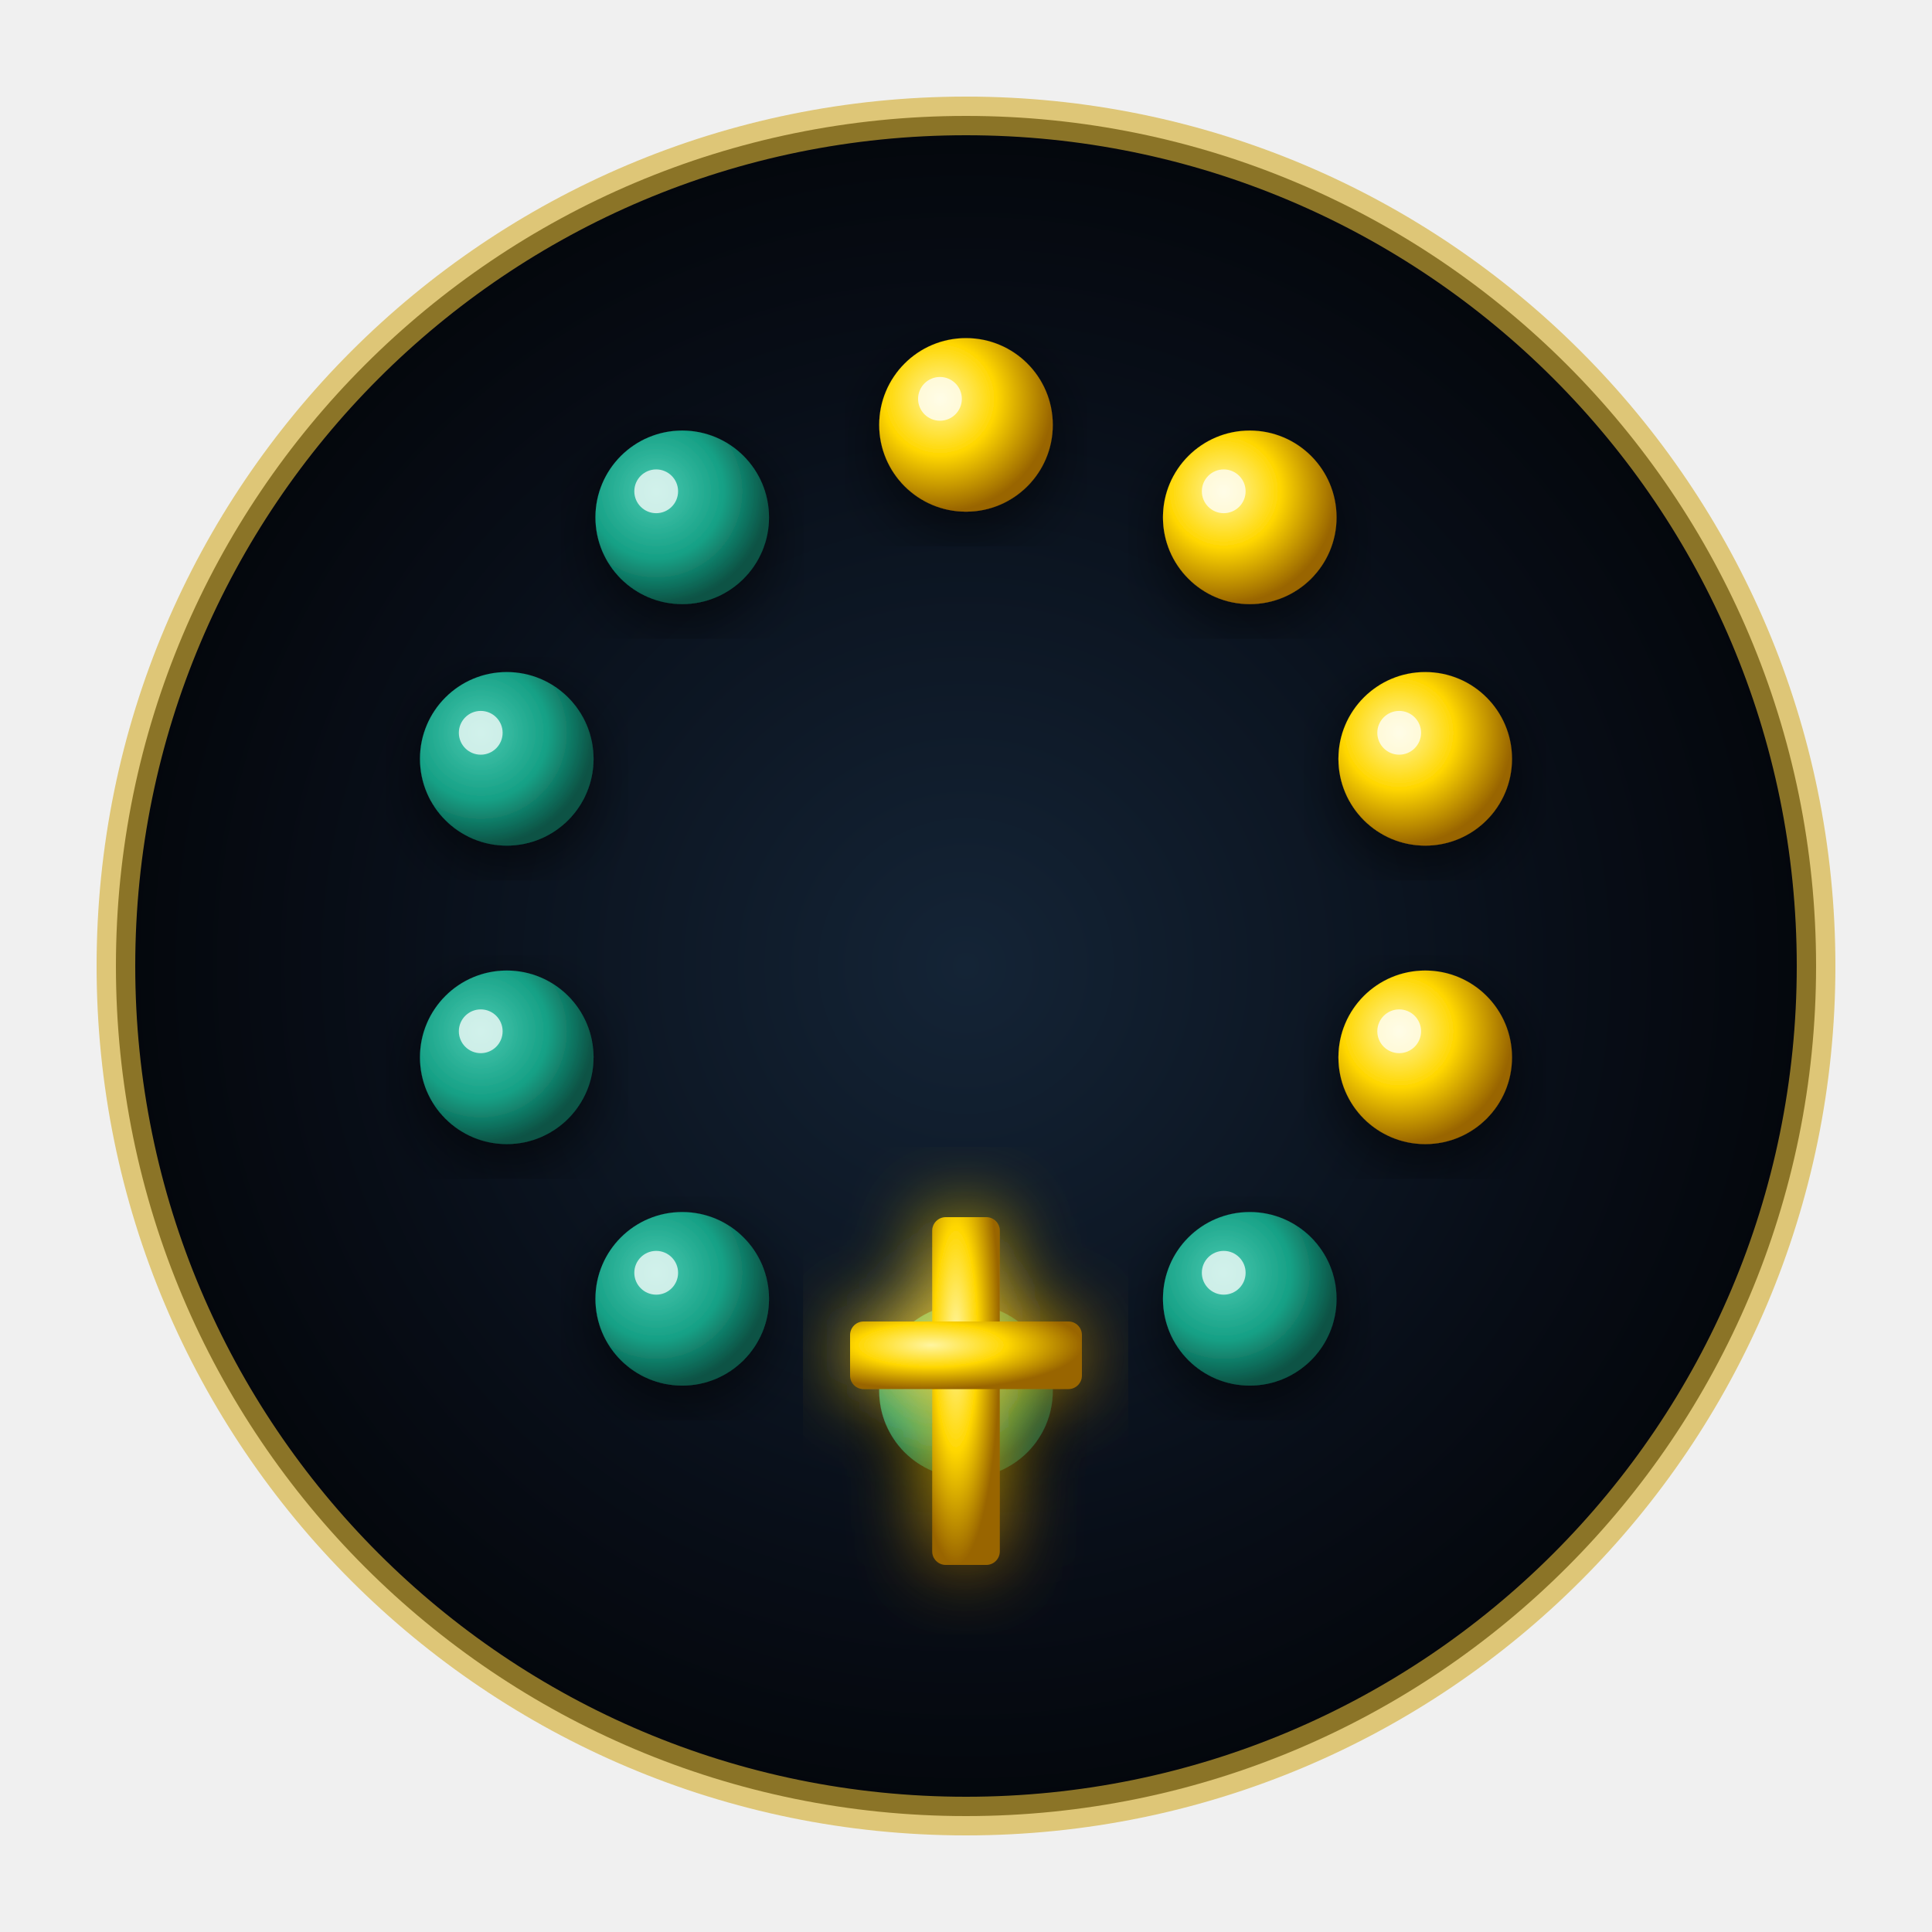
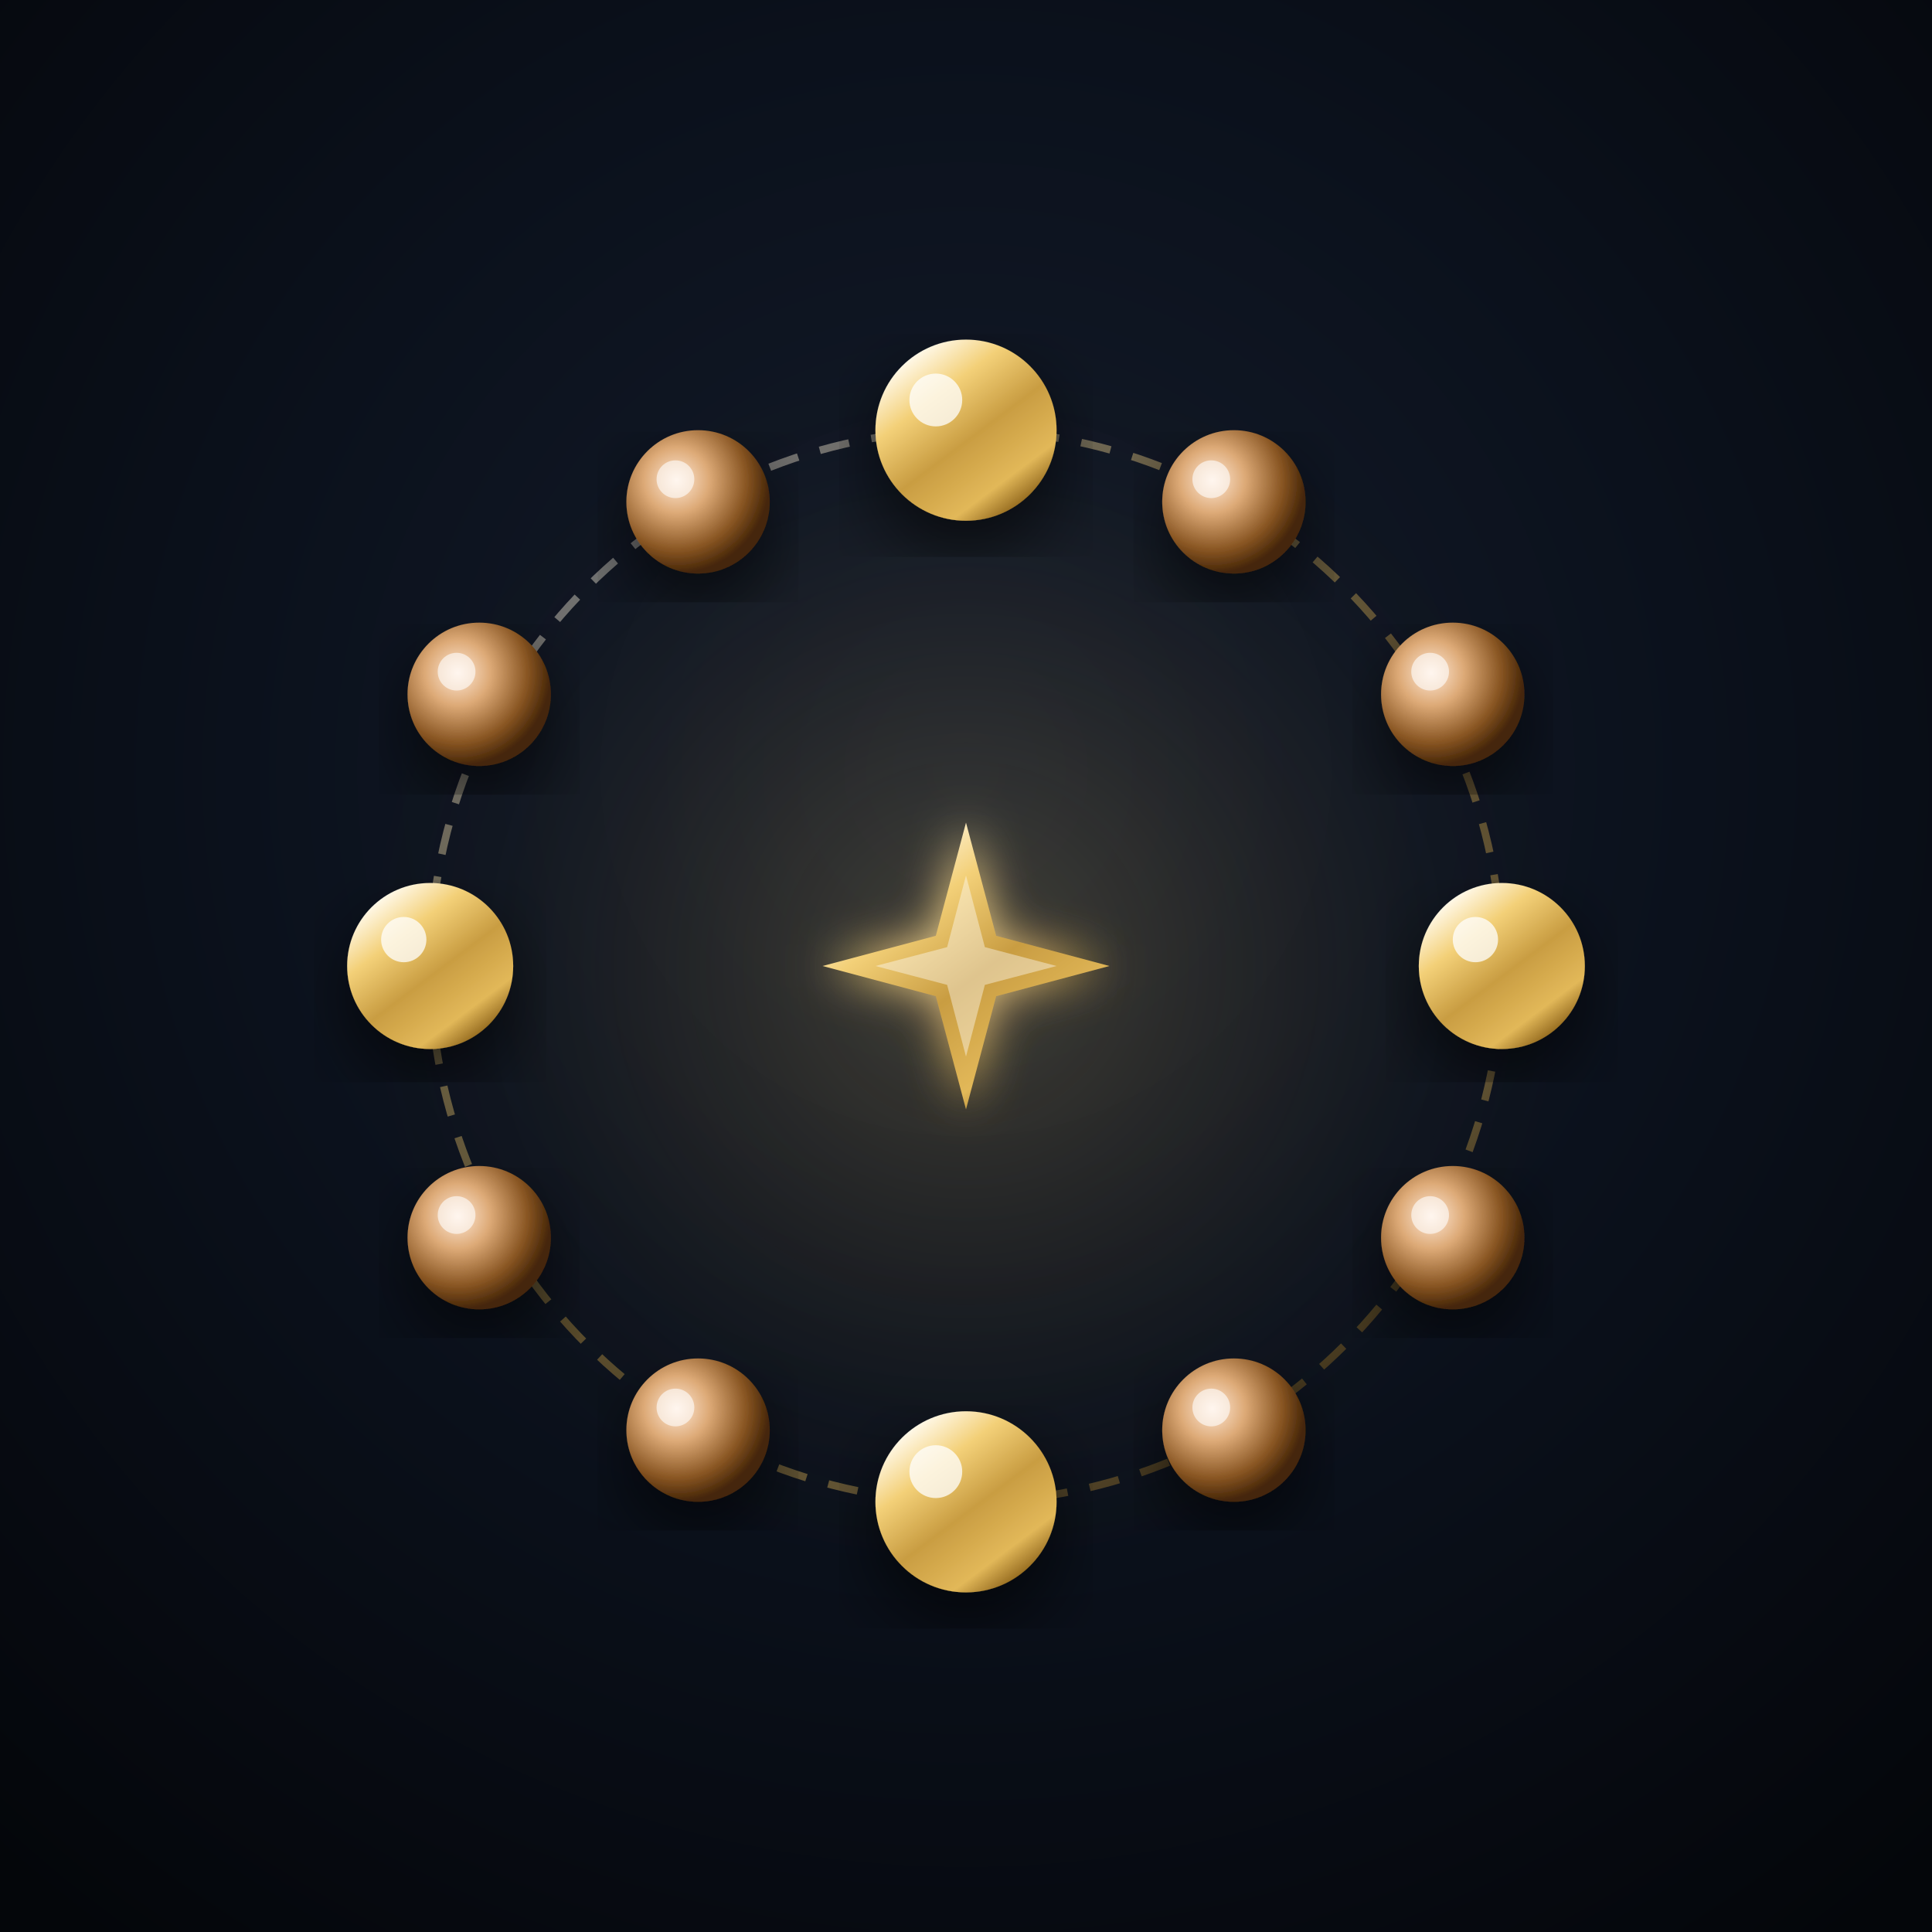
<svg xmlns="http://www.w3.org/2000/svg" width="512" height="512" viewBox="0 0 512 512">
  <defs>
-     <radialGradient id="bgGrad" cx="50%" cy="50%" r="50%">
-       <stop offset="0%" stop-color="#142436" />
-       <stop offset="70%" stop-color="#080e18" />
-       <stop offset="100%" stop-color="#04070c" />
+     <radialGradient id="bgGrad" cx="50%" cy="40%" r="75%">
+       <stop offset="0%" stop-color="#141c2b" />
+       <stop offset="50%" stop-color="#0b111c" />
+       <stop offset="100%" stop-color="#04060a" />
    </radialGradient>
-     <radialGradient id="jadeGrad" cx="35%" cy="35%" r="65%">
-       <stop offset="0%" stop-color="#48c9b0" />
-       <stop offset="60%" stop-color="#16a085" />
-       <stop offset="100%" stop-color="#0b5345" />
+     <linearGradient id="goldGrad" x1="20%" y1="10%" x2="80%" y2="90%">
+       <stop offset="0%" stop-color="#fff8e7" />
+       <stop offset="25%" stop-color="#f3d078" />
+       <stop offset="55%" stop-color="#c99d42" />
+       <stop offset="85%" stop-color="#e2b859" />
+       <stop offset="100%" stop-color="#9a7023" />
+     </linearGradient>
+     <radialGradient id="gemGrad" cx="35%" cy="35%" r="65%">
+       <stop offset="0%" stop-color="#ffe8d6" />
+       <stop offset="35%" stop-color="#ddaa77" />
+       <stop offset="75%" stop-color="#885522" />
+       <stop offset="100%" stop-color="#442508" />
    </radialGradient>
-     <radialGradient id="goldGrad" cx="35%" cy="35%" r="65%">
-       <stop offset="0%" stop-color="#fff5a0" />
-       <stop offset="50%" stop-color="#ffd700" />
-       <stop offset="100%" stop-color="#996500" />
+     <radialGradient id="centerAura" cx="50%" cy="50%" r="50%">
+       <stop offset="0%" stop-color="rgba(243, 208, 120, 0.22)" />
+       <stop offset="50%" stop-color="rgba(201, 157, 66, 0.08)" />
+       <stop offset="100%" stop-color="rgba(0, 0, 0, 0)" />
    </radialGradient>
-     <filter id="glow" x="-20%" y="-20%" width="140%" height="140%">
-       <feGaussianBlur stdDeviation="10.24" result="blur" />
+     <filter id="shadow" x="-20%" y="-20%" width="140%" height="140%">
+       <feDropShadow dx="0" dy="8" stdDeviation="10" flood-color="#000000" flood-opacity="0.65" />
+     </filter>
+     <filter id="goldGlow" x="-30%" y="-30%" width="160%" height="160%">
+       <feGaussianBlur stdDeviation="6" result="blur" />
      <feComposite in="SourceGraphic" in2="blur" operator="over" />
    </filter>
-     <filter id="dropShadow" x="-20%" y="-20%" width="140%" height="140%">
-       <feDropShadow dx="0" dy="5.12" stdDeviation="7.68" flood-color="#000" flood-opacity="0.6" />
-     </filter>
  </defs>
-   <circle cx="256" cy="256" r="225.28" fill="url(#bgGrad)" stroke="rgba(212, 175, 55, 0.65)" stroke-width="10.24" />
-   <circle cx="256.0" cy="112.6" r="23.0" fill="url(#goldGrad)" filter="url(#dropShadow)" />
-   <circle cx="249.1" cy="105.7" r="5.8" fill="rgba(255,255,255,0.75)" />
-   <circle cx="331.2" cy="137.1" r="23.0" fill="url(#goldGrad)" filter="url(#dropShadow)" />
-   <circle cx="324.3" cy="130.2" r="5.8" fill="rgba(255,255,255,0.75)" />
-   <circle cx="377.7" cy="201.1" r="23.0" fill="url(#goldGrad)" filter="url(#dropShadow)" />
-   <circle cx="370.8" cy="194.2" r="5.8" fill="rgba(255,255,255,0.75)" />
-   <circle cx="377.7" cy="280.2" r="23.0" fill="url(#goldGrad)" filter="url(#dropShadow)" />
-   <circle cx="370.8" cy="273.3" r="5.8" fill="rgba(255,255,255,0.75)" />
-   <circle cx="331.2" cy="344.2" r="23.0" fill="url(#jadeGrad)" filter="url(#dropShadow)" />
-   <circle cx="324.3" cy="337.3" r="5.8" fill="rgba(255,255,255,0.75)" />
-   <circle cx="256.0" cy="368.6" r="23.0" fill="url(#jadeGrad)" filter="url(#dropShadow)" />
-   <circle cx="249.1" cy="361.7" r="5.8" fill="rgba(255,255,255,0.75)" />
-   <circle cx="180.8" cy="344.2" r="23.0" fill="url(#jadeGrad)" filter="url(#dropShadow)" />
-   <circle cx="173.9" cy="337.3" r="5.8" fill="rgba(255,255,255,0.75)" />
-   <circle cx="134.3" cy="280.2" r="23.0" fill="url(#jadeGrad)" filter="url(#dropShadow)" />
-   <circle cx="127.4" cy="273.3" r="5.8" fill="rgba(255,255,255,0.75)" />
-   <circle cx="134.3" cy="201.1" r="23.0" fill="url(#jadeGrad)" filter="url(#dropShadow)" />
-   <circle cx="127.4" cy="194.2" r="5.8" fill="rgba(255,255,255,0.75)" />
-   <circle cx="180.8" cy="137.1" r="23.0" fill="url(#jadeGrad)" filter="url(#dropShadow)" />
-   <circle cx="173.9" cy="130.2" r="5.8" fill="rgba(255,255,255,0.75)" />
-   <g filter="url(#glow)">
-     <rect x="247.04" y="322.56" width="17.92" height="92.16" rx="3.584" fill="url(#goldGrad)" />
-     <rect x="225.28" y="350.208" width="61.44" height="17.92" rx="3.584" fill="url(#goldGrad)" />
+   <rect width="512" height="512" fill="url(#bgGrad)" />
+   <circle cx="256" cy="256" r="170" fill="url(#centerAura)" />
+   <ellipse cx="256" cy="256" rx="142" ry="142" fill="none" stroke="url(#goldGrad)" stroke-width="2" opacity="0.4" stroke-dasharray="8,6" />
+   <g filter="url(#shadow)">
+     <circle cx="256" cy="114" r="24" fill="url(#goldGrad)" />
+     <circle cx="248" cy="106" r="7" fill="#ffffff" opacity="0.75" />
+   </g>
+   <g filter="url(#shadow)">
+     <circle cx="327" cy="133" r="19" fill="url(#gemGrad)" />
+     <circle cx="321" cy="127" r="5" fill="#ffffff" opacity="0.6" />
+   </g>
+   <g filter="url(#shadow)">
+     <circle cx="385" cy="184" r="19" fill="url(#gemGrad)" />
+     <circle cx="379" cy="178" r="5" fill="#ffffff" opacity="0.6" />
+   </g>
+   <g filter="url(#shadow)">
+     <circle cx="398" cy="256" r="22" fill="url(#goldGrad)" />
+     <circle cx="391" cy="249" r="6" fill="#ffffff" opacity="0.75" />
+   </g>
+   <g filter="url(#shadow)">
+     <circle cx="385" cy="328" r="19" fill="url(#gemGrad)" />
+     <circle cx="379" cy="322" r="5" fill="#ffffff" opacity="0.6" />
+   </g>
+   <g filter="url(#shadow)">
+     <circle cx="327" cy="379" r="19" fill="url(#gemGrad)" />
+     <circle cx="321" cy="373" r="5" fill="#ffffff" opacity="0.6" />
+   </g>
+   <g filter="url(#shadow)">
+     <circle cx="256" cy="398" r="24" fill="url(#goldGrad)" />
+     <circle cx="248" cy="390" r="7" fill="#ffffff" opacity="0.75" />
+   </g>
+   <g filter="url(#shadow)">
+     <circle cx="185" cy="379" r="19" fill="url(#gemGrad)" />
+     <circle cx="179" cy="373" r="5" fill="#ffffff" opacity="0.6" />
+   </g>
+   <g filter="url(#shadow)">
+     <circle cx="127" cy="328" r="19" fill="url(#gemGrad)" />
+     <circle cx="121" cy="322" r="5" fill="#ffffff" opacity="0.6" />
+   </g>
+   <g filter="url(#shadow)">
+     <circle cx="114" cy="256" r="22" fill="url(#goldGrad)" />
+     <circle cx="107" cy="249" r="6" fill="#ffffff" opacity="0.75" />
+   </g>
+   <g filter="url(#shadow)">
+     <circle cx="127" cy="184" r="19" fill="url(#gemGrad)" />
+     <circle cx="121" cy="178" r="5" fill="#ffffff" opacity="0.6" />
+   </g>
+   <g filter="url(#shadow)">
+     <circle cx="185" cy="133" r="19" fill="url(#gemGrad)" />
+     <circle cx="179" cy="127" r="5" fill="#ffffff" opacity="0.6" />
+   </g>
+   <g filter="url(#goldGlow)">
+     <path d="M 256 218 L 264 248 L 294 256 L 264 264 L 256 294 L 248 264 L 218 256 L 248 248 Z" fill="url(#goldGrad)" />
+     <path d="M 256 232 L 261 251 L 280 256 L 261 261 L 256 280 L 251 261 L 232 256 L 251 251 Z" fill="#ffffff" opacity="0.4" />
  </g>
</svg>
